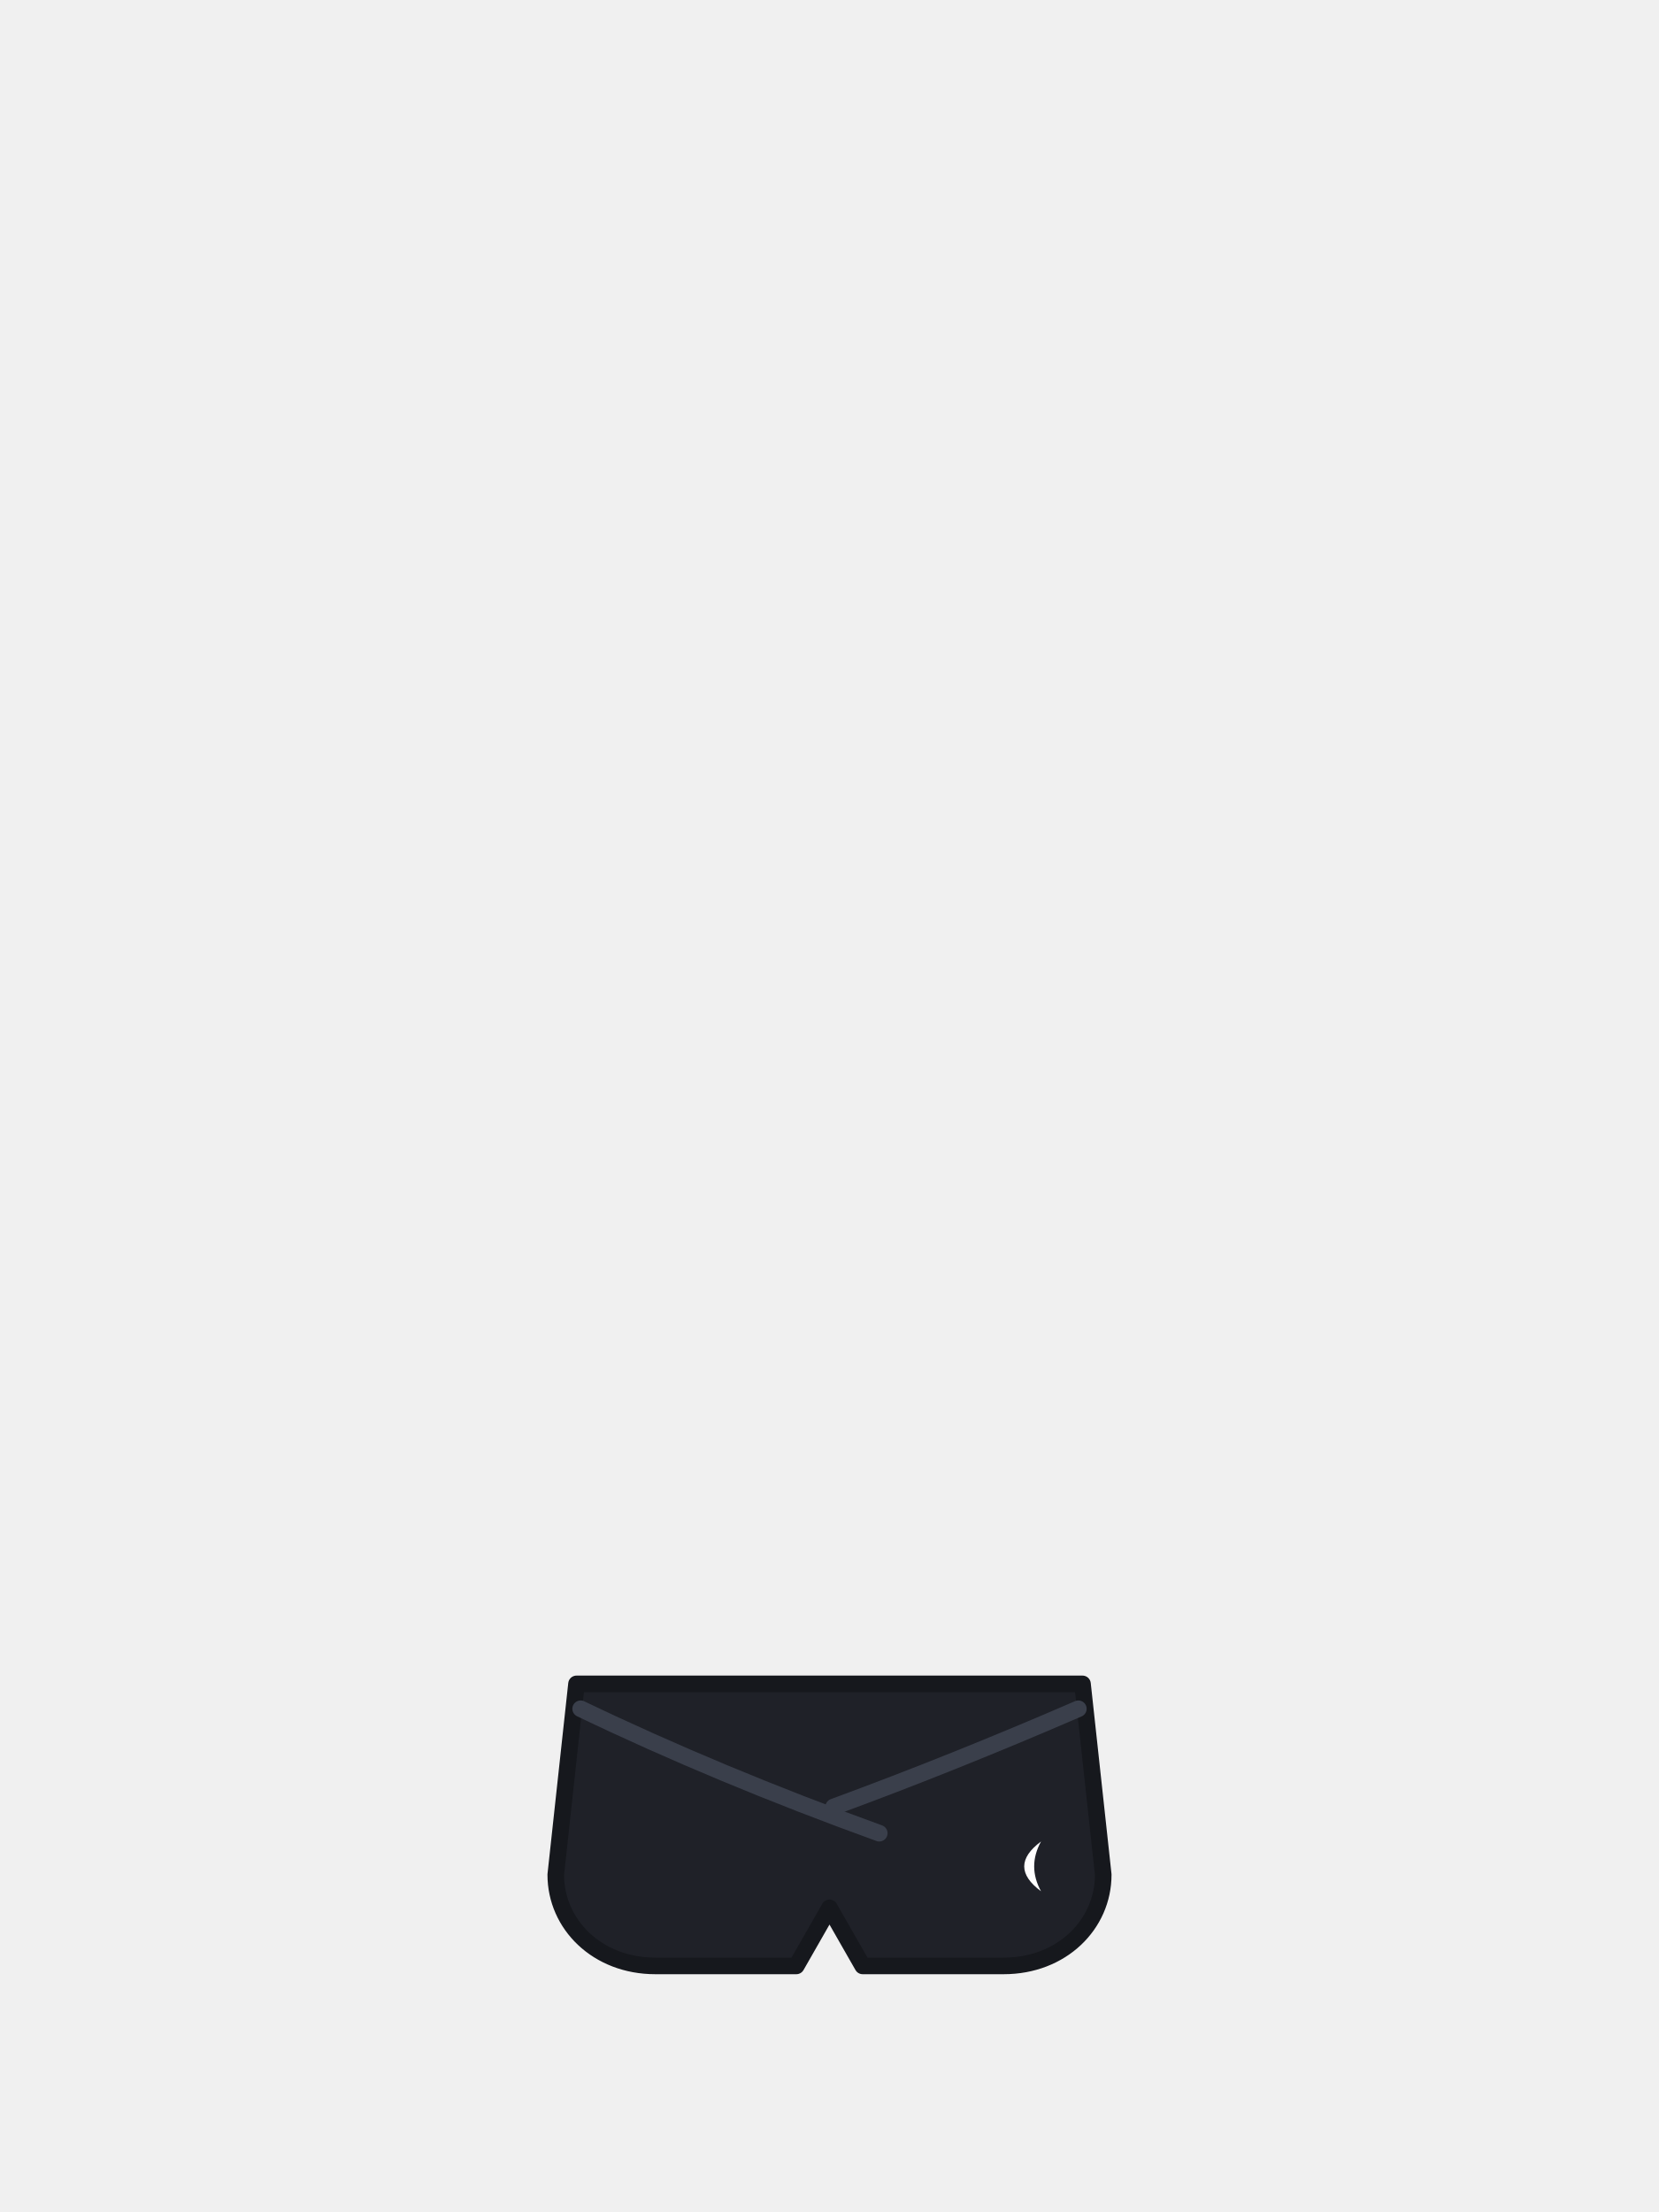
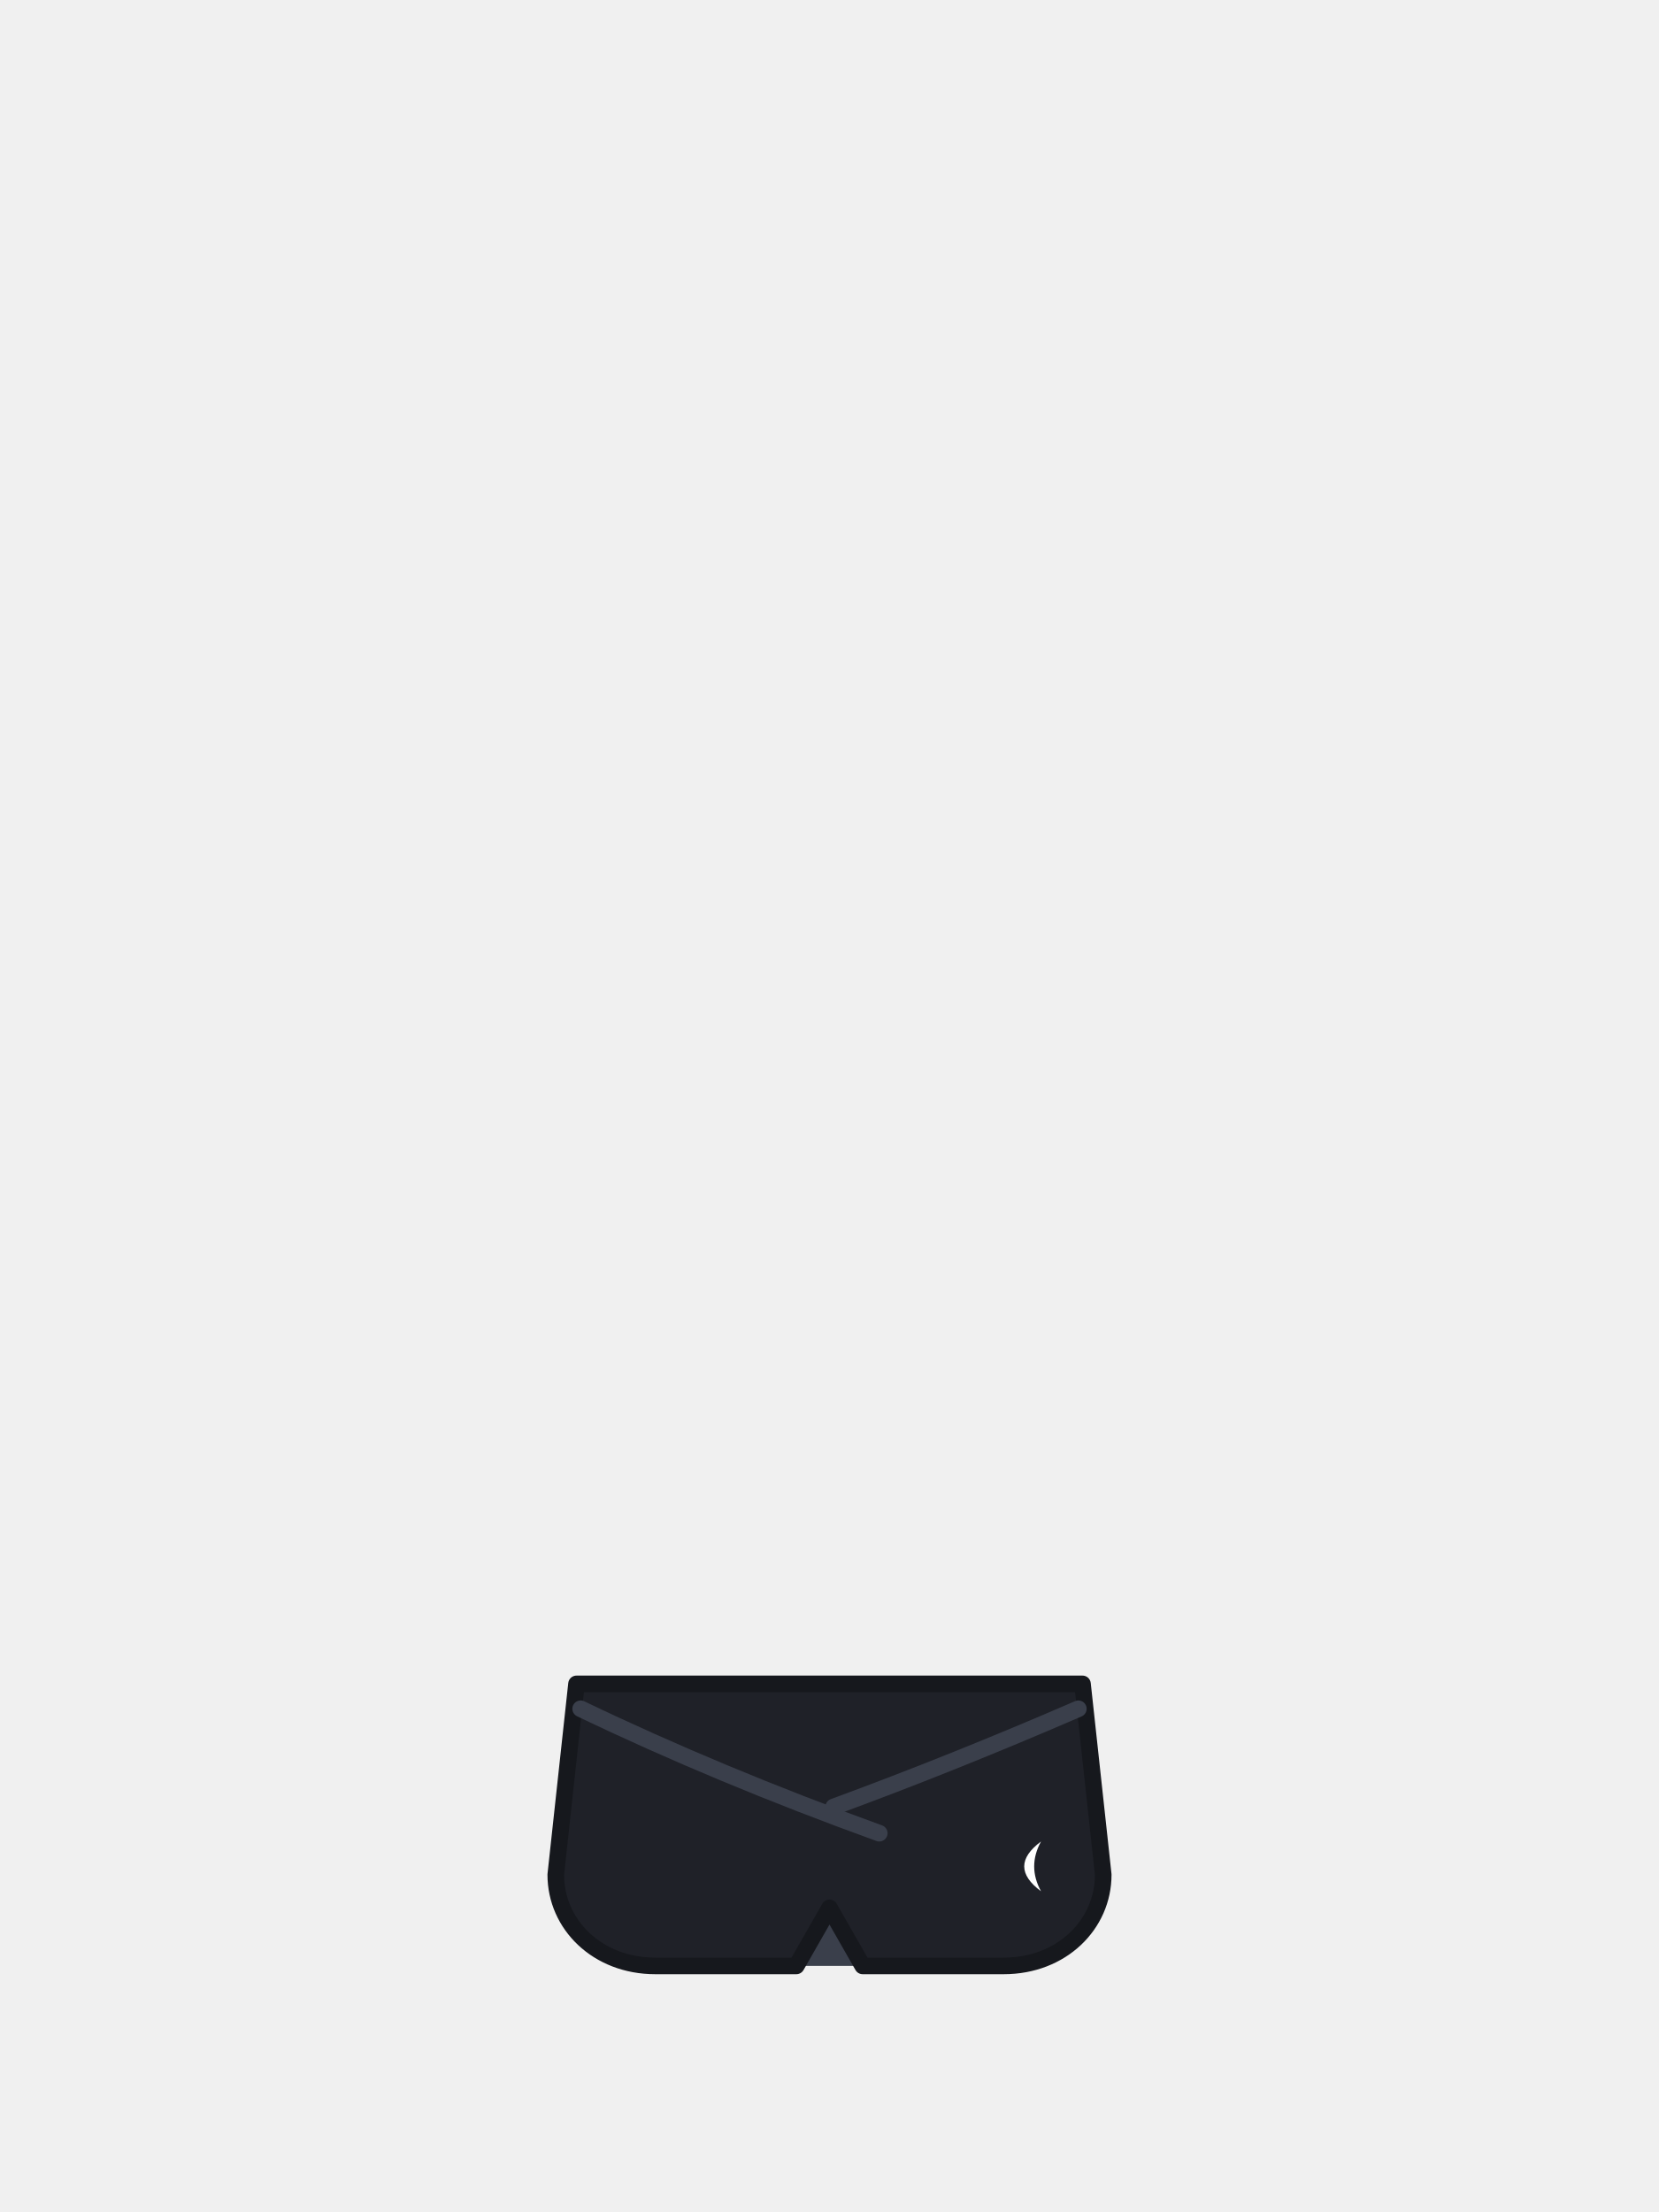
<svg xmlns="http://www.w3.org/2000/svg" viewBox="0 0 240 320">
+   <path d="M 114.6 284.4 L 120 275 L 125.4 284.4 Z" fill="#3A3F4B" />
  <path d="M 83.4 243.6 L 156.6 243.6 L 159.6 271.2 C 159.6 278.4 153.6 284.4 145.2 284.4 L 124.8 284.4 L 120 276 L 115.2 284.4 L 94.8 284.4 C 86.4 284.4 80.4 278.4 80.4 271.2 Z" fill="#1F2128" stroke="#16181D" stroke-width="2.4" stroke-linejoin="round" />
  <path d="M 84 247.2 Q 104 256.8 127.2 265.2" fill="none" stroke="#3A3F4B" stroke-width="2.4" stroke-linecap="round" />
  <path d="M 156 247.2 Q 138 255 120.6 261.4" fill="none" stroke="#3A3F4B" stroke-width="2.4" stroke-linecap="round" />
  <path d="M 150.6 266.4 Q 145.74 270 150.6 273.6 Q 148.62 270 150.6 266.4 Z" fill="#FFFFFF" />
</svg>
